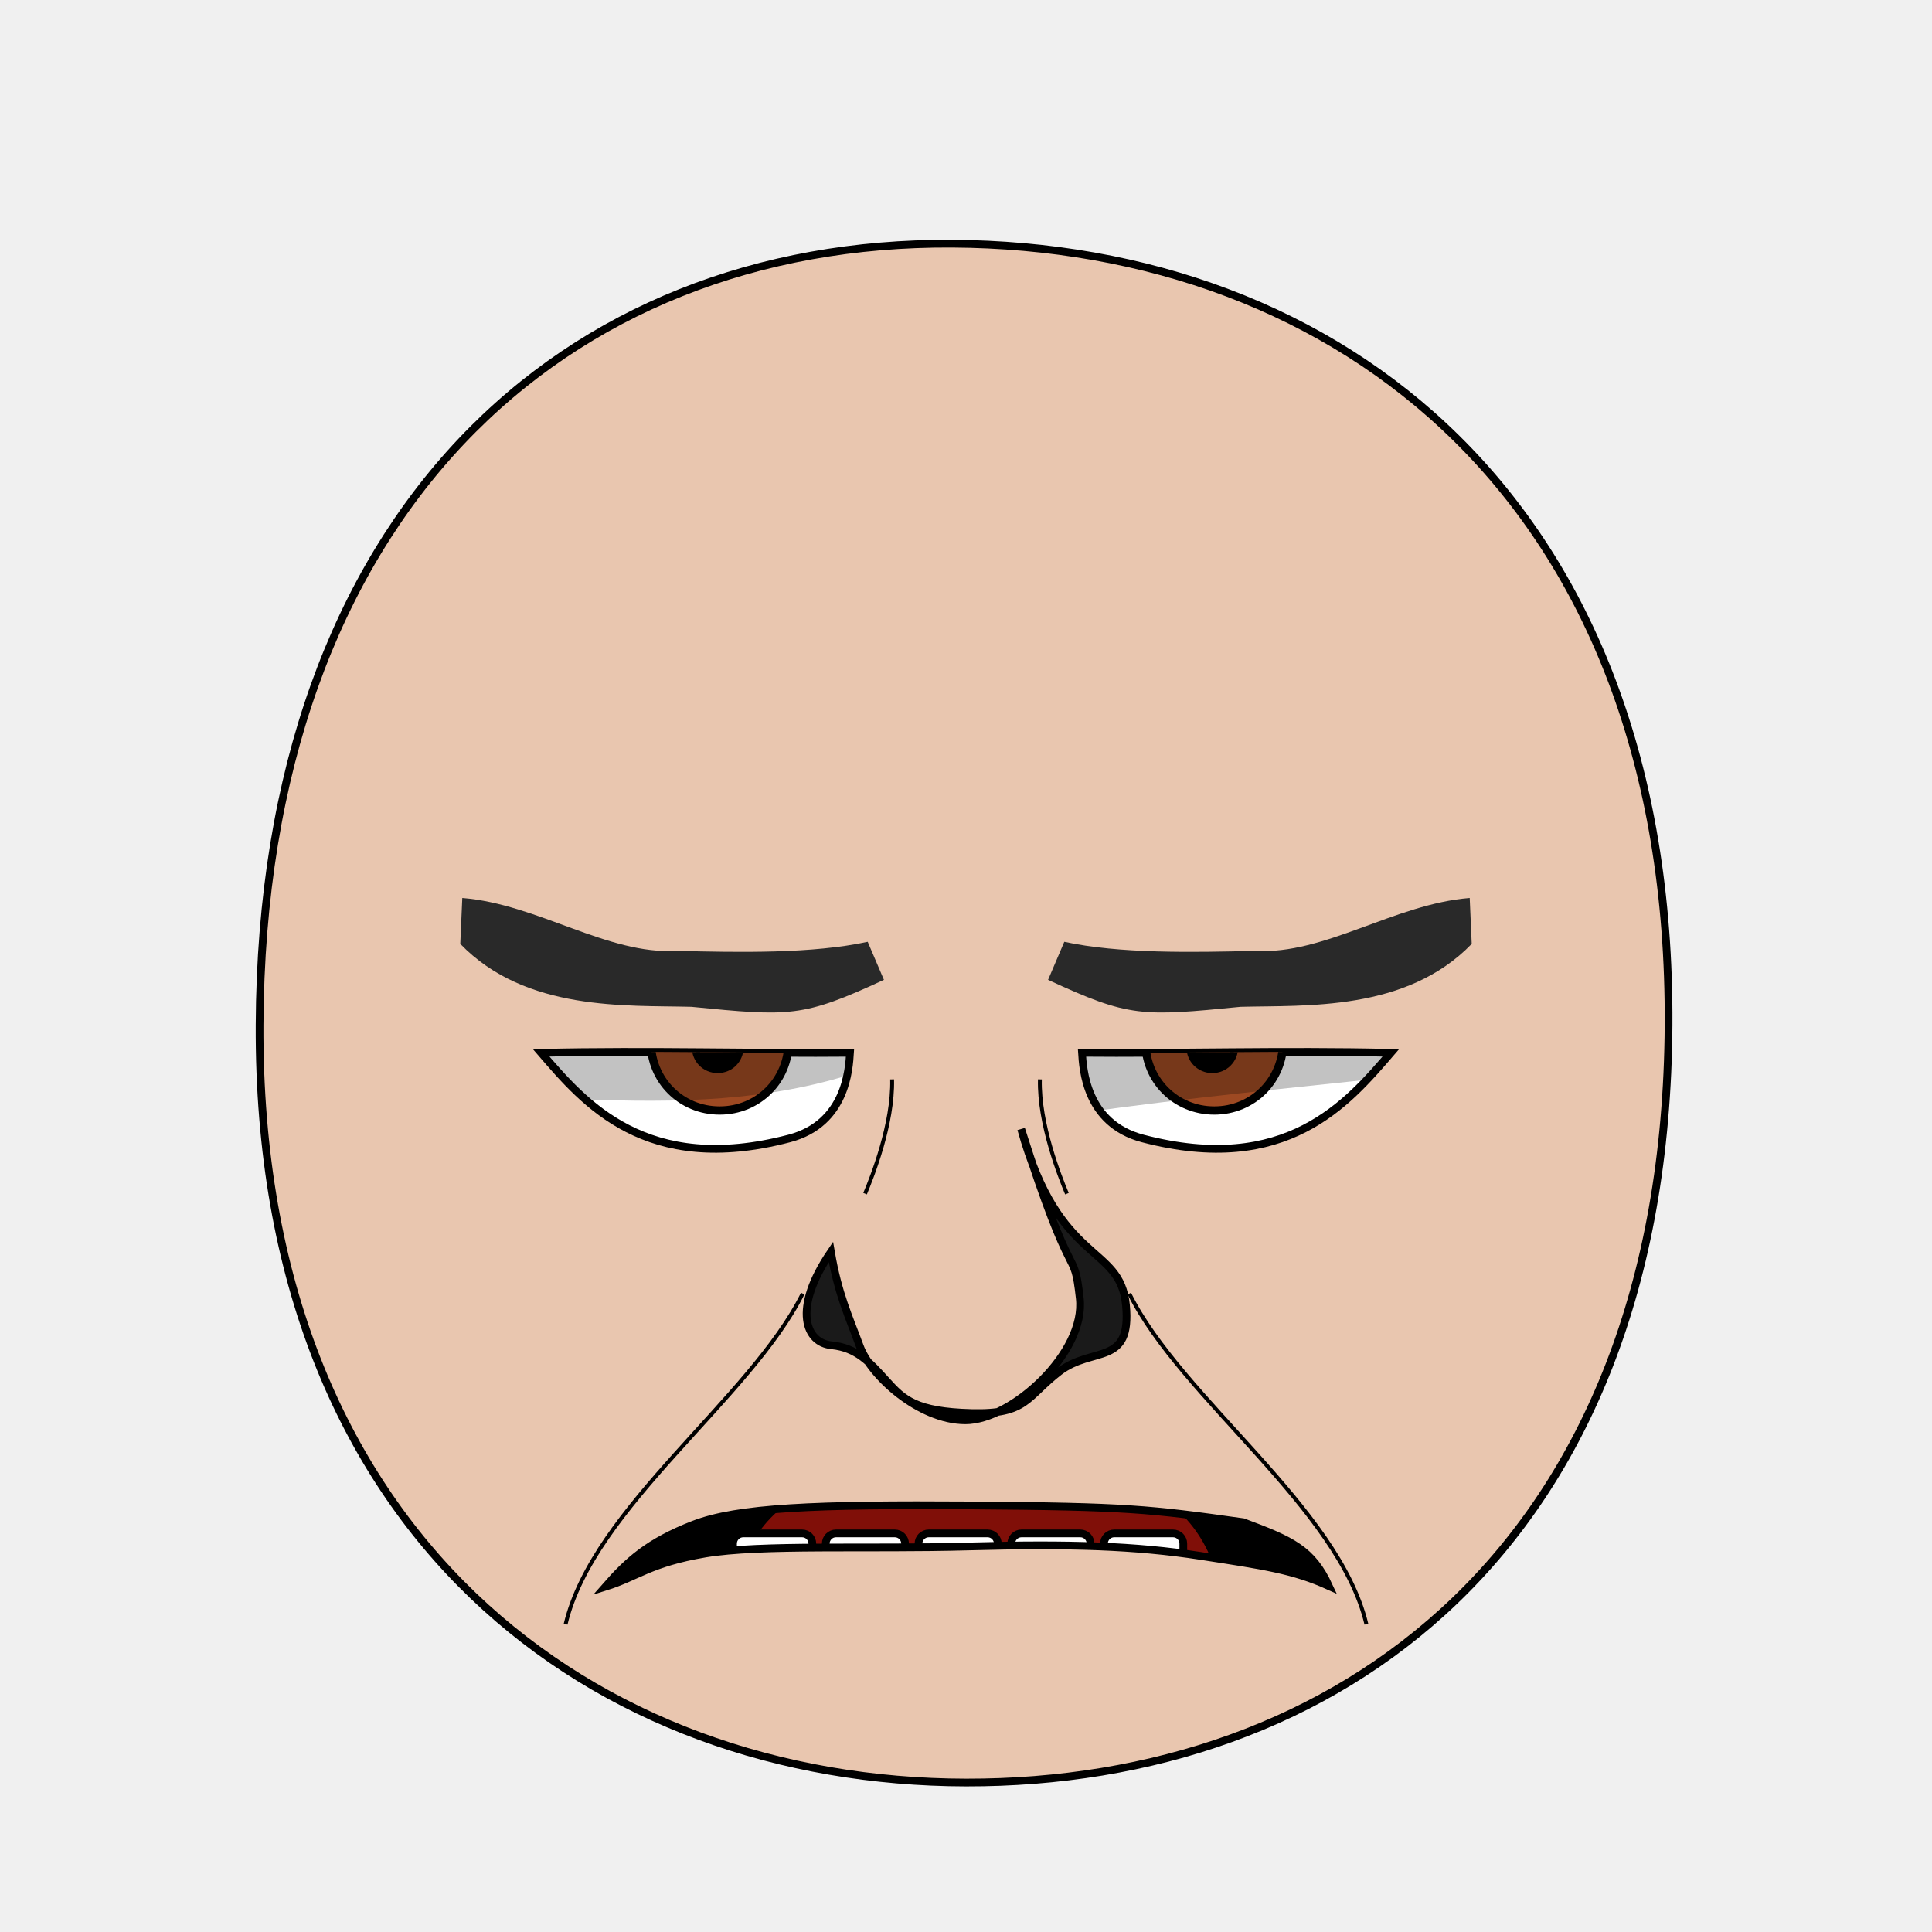
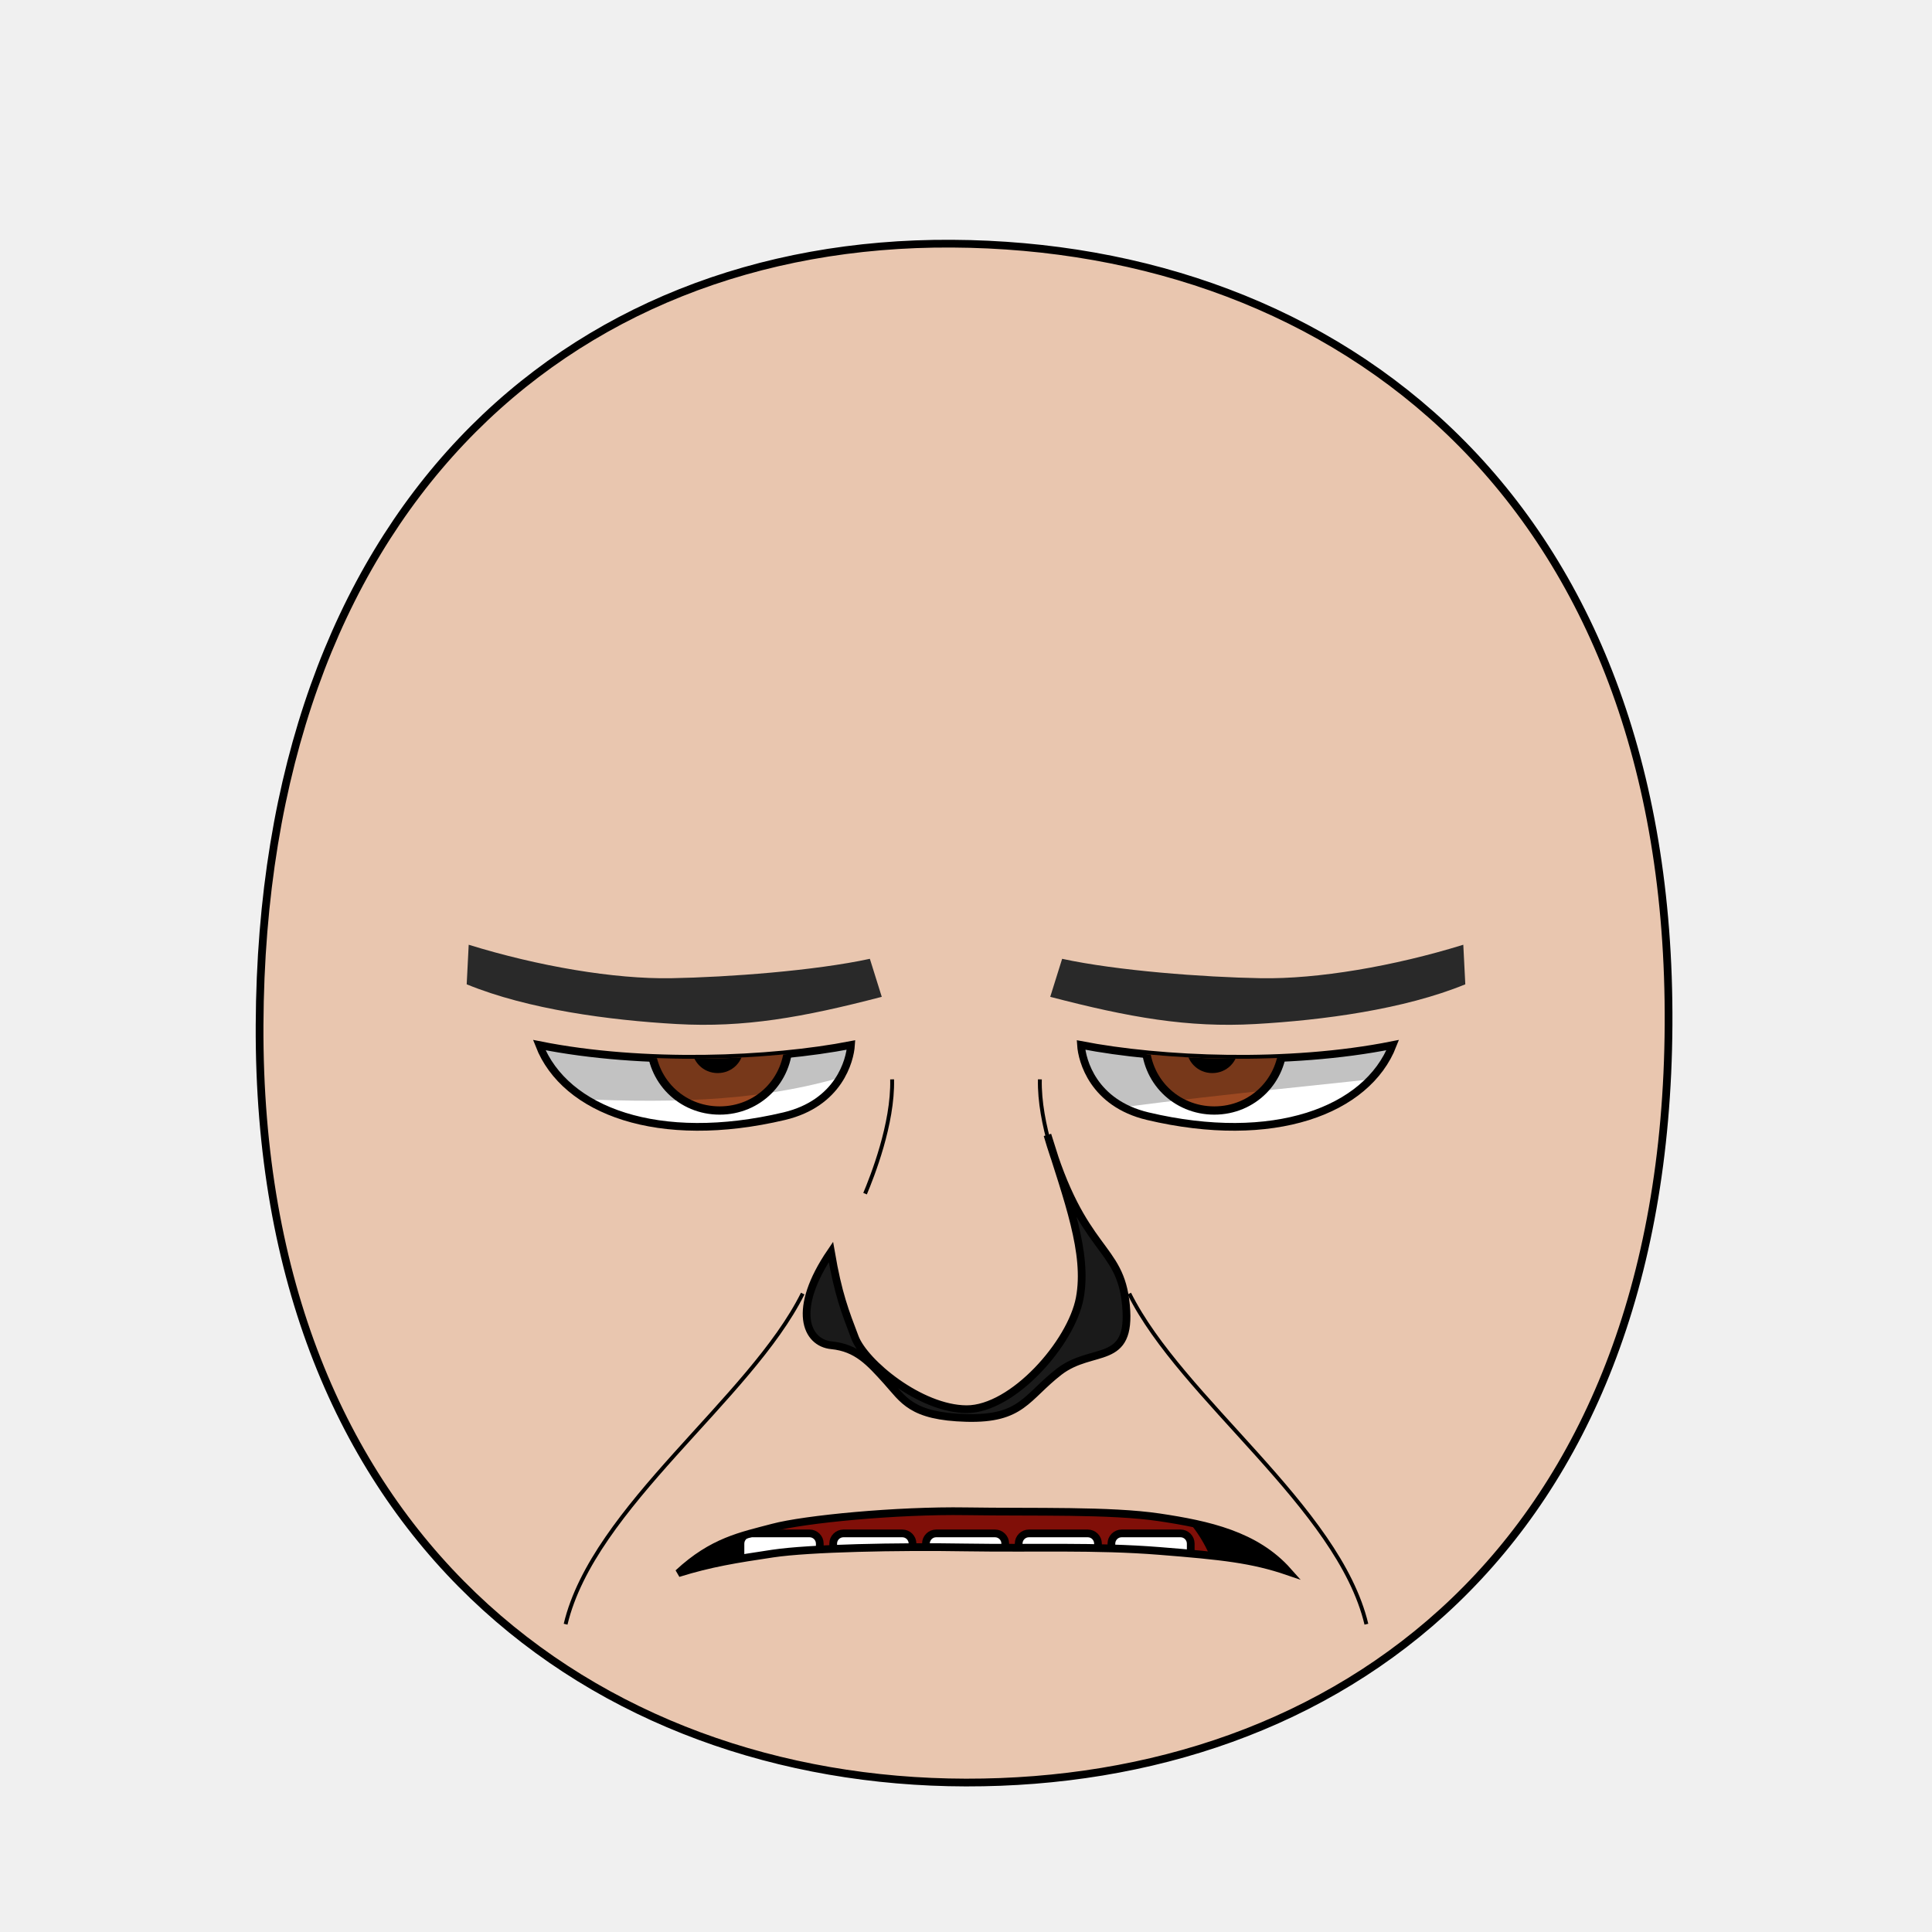
<svg xmlns="http://www.w3.org/2000/svg" xmlns:xlink="http://www.w3.org/1999/xlink" version="1.1" width="100%" height="100%" id="emoticon-front-view" viewBox="0 0 250 250">
  <defs id="defs">
    <clipPath id="clipPath-left-eye">
      <use transform="matrix(1,0,0,1,0,0)" id="use-left-eye-outline-1" y="0" height="1" xlink:href="#left-eye-outline" width="1" x="0">
</use>
    </clipPath>
    <clipPath id="clipPath-right-eye">
      <use transform="matrix(-1,0,0,1,250,0)" morph="fixed" x="0" width="250" xlink:href="#left-eye-outline" height="250" y="0" id="use-left-eye-outline-2">
</use>
    </clipPath>
    <clipPath clipPathUnits="userSpaceOnUse" id="clipPath-mouth">
      <use transform="matrix(1,0,0,1,0,0)" width="250" id="use-mouth-outline" xlink:href="#mouth-outline" x="0" y="0" height="250">
</use>
    </clipPath>
  </defs>
  <g id="head">
    <path d="M 124.98,230.66 C 172.77,230.75 215.51,200.57 215.91,132.64 216.3,64.72 173.26,31.81 123.18,31.53 73.1,31.24 33.88,66.28 33.59,132.64 33.3,199.01 77.19,230.57 124.98,230.66 Z" style="fill:#e9c6af;stroke:#000000;stroke-width:1;stroke-opacity:1" id="head-outline">
</path>
  </g>
  <g id="left-eye">
-     <path d="M 109.99,136.23 C 109.86,138.24 109.52,145.39 102.12,147.32 83.57,152.18 75.62,142.73 70.03,136.24 83.92,135.91 98.56,136.35 109.99,136.23 Z" style="fill:#ffffff;stroke:#000000;stroke-width:1;stroke-miterlimit:4;stroke-opacity:1;stroke-dasharray:none" id="left-eye-outline">
+     <path d="M 110.12,135.22 C 109.99,137.23 108.55,142.75 101.49,144.43 85.24,148.28 73.1,143.74 69.78,135.23 83.31,137.94 99.75,137.23 110.12,135.22 Z" style="fill:#ffffff;stroke:#000000;stroke-width:1;stroke-miterlimit:4;stroke-opacity:1;stroke-dasharray:none" id="left-eye-outline">
</path>
    <g id="left-eyeball" clip-path="url(#clipPath-left-eye)">
      <g id="left-lens">
        <path d="M 1,0.5 C 1,0.78 0.78,1 0.5,1 0.22,1 0,0.78 0,0.5 0,0.22 0.22,0 0.5,0 0.78,0 1,0.22 1,0.5 z" transform="matrix(17.83,0,0,17.83,84.21,125.87)" style="fill:#9d4922;fill-opacity:1;stroke:#000000;stroke-width:0.06;stroke-miterlimit:4;stroke-opacity:1;stroke-dasharray:none" morph="relative" id="iris">
</path>
        <path d="M 1,0.5 C 1,0.78 0.78,1 0.5,1 0.22,1 0,0.78 0,0.5 0,0.22 0.22,0 0.5,0 0.78,0 1,0.22 1,0.5 z" transform="matrix(5.72,0,0,5.72,90.01,132.65)" style="fill:#000000;fill-opacity:1;stroke:#000000;stroke-width:0.17;stroke-miterlimit:4;stroke-opacity:1;stroke-dasharray:none" morph="relative" id="pupil">
</path>
        <path d="M 1,0.5 C 1,0.78 0.78,1 0.5,1 0.22,1 0,0.78 0,0.5 0,0.22 0.22,0 0.5,0 0.78,0 1,0.22 1,0.5 z" transform="matrix(1.02,0,0,1.02,88.25,134.23)" style="fill:#ffffff;fill-opacity:1;stroke:none" morph="transform-only" id="glare">
</path>
      </g>
      <path d="M 50,75 125,75 125,132.19 C 102.98,145.74 81.97,142.62 50,140.7 Z" style="opacity:0.24;fill:#000000;stroke:#000000;stroke-width:0px;stroke-linecap:butt;stroke-linejoin:miter;stroke-opacity:1" id="left-lid-shadow">
</path>
    </g>
  </g>
  <g id="right-eye">
    <use transform="matrix(-1,0,0,1,250,0)" morph="fixed" x="0" width="250" xlink:href="#left-eye-outline" height="250" y="0" id="right-eye-outline">
</use>
    <g id="right-eyeball" clip-path="url(#clipPath-right-eye)">
      <use transform="matrix(1,0,0,1,64,0)" morph="fixed" x="0" width="1" xlink:href="#left-lens" height="1" y="0" id="right-lens">
</use>
      <path d="M 125,146.41 125,75 200,75 200,136.84 C 180.93,139.93 151.58,141.5 125,146.41 Z" style="opacity:0.24;fill:#000000;stroke:#000000;stroke-width:0px;stroke-linecap:butt;stroke-linejoin:miter;stroke-miterlimit:4;stroke-opacity:1;stroke-dasharray:none" id="right-lid-shadow">
</path>
    </g>
  </g>
-   <path d="M 114.38,126.79 C 103.86,131.66 102.27,131.54 89.46,130.28 81.03,130.06 68.04,130.9 59.56,122.14 L 59.82,116.2 C 69.56,116.98 78.65,123.58 87.54,123.04 95.82,123.25 105.19,123.41 112.28,121.87 Z" style="fill:#292929;fill-opacity:1;fill-rule:nonzero;stroke-width:1;stroke-miterlimit:115.78;stroke-opacity:24.5;stroke-dasharray:none" id="left-eye-brow">
+   <path d="M 114.1,128.99 C 103.86,131.66 96.29,133 87.57,132.51 78.86,132.02 68.32,130.62 60.39,127.37 L 60.65,122.25 C 69.64,125.03 79.47,126.71 86.86,126.58 94.25,126.45 105.47,125.61 112.56,124.07 Z" style="fill:#292929;fill-opacity:1;fill-rule:nonzero;stroke-width:1;stroke-miterlimit:115.78;stroke-opacity:1;stroke-dasharray:none" id="left-eye-brow">
</path>
  <g id="nose">
-     <path d="M 107.52,162 C 108.46,167.48 109.84,170.35 111.25,174.18 112.64,178 118.92,183.76 124.9,183.79 130.89,183.81 140.55,175.04 139.72,167.97 138.92,160.9 138.92,167.47 132.14,146.1 137.03,163.84 144.97,160.95 145.7,168.9 146.45,176.85 141.4,174.16 137.07,177.48 132.77,180.81 132.88,183.04 125.7,182.85 118.51,182.66 116.92,181.12 114.73,178.7 112.54,176.28 110.9,174.41 107.61,174.08 104.3,173.77 102.43,169.47 107.52,162 Z" style="fill:#1a1a1a;stroke:#000000;stroke-width:1;stroke-miterlimit:4;stroke-dasharray:none" id="nose-outline">
+     <path d="M 107.52,162 C 108.46,167.48 109.36,169.73 110.62,173.05 111.88,176.36 119.09,182.32 125.07,182.35 131.06,182.37 138.63,173.78 139.72,167.97 140.81,162.16 138.16,155.26 135.54,146.86 140.05,162.33 144.97,160.95 145.7,168.9 146.45,176.85 141.4,174.16 137.07,177.48 132.77,180.81 132.25,183.67 125.07,183.48 117.88,183.29 116.92,181.12 114.73,178.7 112.54,176.28 110.9,174.41 107.61,174.08 104.3,173.77 102.43,169.47 107.52,162 Z" style="fill:#1a1a1a;stroke:#000000;stroke-width:1;stroke-miterlimit:4;stroke-dasharray:none" id="nose-outline">
</path>
  </g>
  <use transform="matrix(-1,0,0,1,250,0)" id="right-eye-brow" y="0" height="250" xlink:href="#left-eye-brow" width="250" x="0">
</use>
  <g id="mouth">
    <g clip-path="url(#clipPath-mouth)" id="mouth-interior">
      <rect style="fill:#000000;fill-opacity:1;stroke:none" y="159.934" height="66.556" id="mouth-background" width="119.944" x="68.16">
</rect>
      <path d="M 94.84,211.42 C 94.51,191.12 110.73,189.74 126.96,189.07 144.51,188.36 158.42,193.11 158.42,211.42 137.23,211.42 116.04,211.42 94.84,211.42 Z" style="fill:#800f08;fill-opacity:1;stroke:none" id="tongue">
</path>
      <g transform="matrix(1,0,0,1,0.5,7.32)" id="upper-teeth" morph="fix-children">
-         <rect style="fill:#ffffff;fill-opacity:1;stroke:#000000;stroke-width:1.004;stroke-opacity:1" id="tooth-02" height="15.123" y="158.195" rx="1.336" transform="matrix(0.991225,0.1321854,0,1,0,0)" ry="1.325" x="95.524" width="10.356">
+         <rect style="fill:#ffffff;fill-opacity:1;stroke:#000000;stroke-width:1.004;stroke-opacity:1" id="tooth-02" height="15.123" y="158.085" rx="1.336" transform="matrix(0.991225,0.1321854,0,1,0,0)" ry="1.325" x="96.362" width="10.356">
</rect>
-         <rect style="fill:#ffffff;fill-opacity:1;stroke:#000000;stroke-width:1;stroke-opacity:1" ry="1.325" x="106.375" width="10.267" id="tooth-03" transform="matrix(0.999781,0.02092668,0,1,0,0)" height="15.123" y="169.934" rx="1.325">
+         <rect style="fill:#ffffff;fill-opacity:1;stroke:#000000;stroke-width:1;stroke-opacity:1" ry="1.325" x="107.205" width="10.267" id="tooth-03" transform="matrix(0.999781,0.02092668,0,1,0,0)" height="15.123" y="169.917" rx="1.325">
</rect>
-         <rect style="fill:#ffffff;fill-opacity:1;stroke:#000000;stroke-opacity:1" id="tooth-04" height="15.123" y="172.327" rx="1.325" ry="1.325" x="118.352" width="10.265">
+         <rect style="fill:#ffffff;fill-opacity:1;stroke:#000000;stroke-opacity:1" id="tooth-04" height="15.123" y="172.327" rx="1.325" ry="1.325" x="119.182" width="10.265">
</rect>
-         <rect style="fill:#ffffff;fill-opacity:1;stroke:#000000;stroke-width:1;stroke-opacity:1" ry="1.325" x="130.381" width="10.267" id="tooth-05" transform="matrix(0.999781,-0.02092669,0,1,0,0)" height="15.123" y="174.986" rx="1.325">
+         <rect style="fill:#ffffff;fill-opacity:1;stroke:#000000;stroke-width:1;stroke-opacity:1" ry="1.325" x="131.211" width="10.267" id="tooth-05" transform="matrix(0.999781,-0.02092669,0,1,0,0)" height="15.123" y="175.003" rx="1.325">
</rect>
-         <rect style="fill:#ffffff;fill-opacity:1;stroke:#000000;stroke-width:1.006;stroke-opacity:1" id="tooth-06" height="15.123" y="194.646" rx="1.341" transform="matrix(0.9876076,-0.1569434,0,1,0,0)" ry="1.325" x="144.054" width="10.394">
+         <rect style="fill:#ffffff;fill-opacity:1;stroke:#000000;stroke-width:1.006;stroke-opacity:1" id="tooth-06" height="15.123" y="194.778" rx="1.341" transform="matrix(0.9876076,-0.1569434,0,1,0,0)" ry="1.325" x="144.894" width="10.394">
</rect>
      </g>
      <g transform="matrix(1,0,0,1,0.5,26.33)" morph="fix-children" id="lower-teeth">
-         <rect rx="1.325" y="172.091" height="15.123" id="tooth-09" width="10.265" x="94.352" ry="1.325" style="fill:#ffffff;fill-opacity:1;stroke:#000000;stroke-opacity:1">
+         <rect rx="1.325" y="172.091" height="15.123" id="tooth-09" width="10.265" x="95.315" ry="1.325" style="fill:#ffffff;fill-opacity:1;stroke:#000000;stroke-opacity:1">
</rect>
-         <rect width="10.265" x="106.352" ry="1.325" rx="1.325" y="172.091" height="15.123" id="tooth-10" style="fill:#ffffff;fill-opacity:1;stroke:#000000;stroke-opacity:1">
+         <rect width="10.265" x="107.315" ry="1.325" rx="1.325" y="172.091" height="15.123" id="tooth-10" style="fill:#ffffff;fill-opacity:1;stroke:#000000;stroke-opacity:1">
</rect>
-         <rect rx="1.325" y="172.091" height="15.123" id="tooth-11" width="10.265" x="118.352" ry="1.325" style="fill:#ffffff;fill-opacity:1;stroke:#000000;stroke-opacity:1">
+         <rect rx="1.325" y="172.091" height="15.123" id="tooth-11" width="10.265" x="119.315" ry="1.325" style="fill:#ffffff;fill-opacity:1;stroke:#000000;stroke-opacity:1">
</rect>
-         <rect width="10.265" x="130.352" ry="1.325" rx="1.325" y="172.091" height="15.123" id="tooth-12" style="fill:#ffffff;fill-opacity:1;stroke:#000000;stroke-opacity:1">
+         <rect width="10.265" x="131.315" ry="1.325" rx="1.325" y="172.091" height="15.123" id="tooth-12" style="fill:#ffffff;fill-opacity:1;stroke:#000000;stroke-opacity:1">
</rect>
-         <rect rx="1.325" y="172.091" height="15.123" id="tooth-13" width="10.265" x="142.352" ry="1.325" style="fill:#ffffff;fill-opacity:1;stroke:#000000;stroke-opacity:1">
+         <rect rx="1.325" y="172.091" height="15.123" id="tooth-13" width="10.265" x="143.315" ry="1.325" style="fill:#ffffff;fill-opacity:1;stroke:#000000;stroke-opacity:1">
</rect>
      </g>
    </g>
-     <path d="M 171.96,205.23 C 167.34,203.14 163.56,202.6 155.27,201.32 146.97,200.04 138.4,199.75 125.35,200.11 112.36,200.47 98.38,199.82 91.24,201.03 84.11,202.24 82.51,204.02 78.32,205.33 81.27,201.95 83.97,199.52 89.72,197.29 95.47,195.06 105.47,194.66 125.69,194.8 145.9,194.94 148.72,195.27 160.86,196.97 167.18,199.32 169.79,200.52 171.96,205.23 Z" style="fill:none;stroke:#000000;stroke-width:1px;stroke-miterlimit:4;stroke-opacity:1" id="mouth-outline">
+     <path d="M 166.67,203.34 C 162.05,201.76 158.17,201.34 150,200.69 141.83,200.04 133.77,200.38 125,200.24 116.23,200.09 104.74,200.32 100,201.03 95.26,201.74 91.95,202.26 87.76,203.57 92.22,199.43 95.89,198.76 100,197.67 104.11,196.57 116.12,195.42 125,195.56 133.88,195.7 143.65,195.4 150,196.34 156.35,197.29 162.49,198.63 166.67,203.34 Z" style="fill:none;stroke:#000000;stroke-width:1px;stroke-miterlimit:4;stroke-opacity:1" id="mouth-outline">
</path>
  </g>
  <g id="wrinkles">
    <path d="M 115.44,139.67 C 115.58,145.44 112.85,152.28 111.94,154.46" style="fill:none;stroke:#000000;stroke-width:0.5;stroke-linecap:butt;stroke-linejoin:miter;stroke-miterlimit:4;stroke-opacity:1;stroke-dasharray:none" id="wrinkle-left-brow">
</path>
    <path d="M 73.19,210.17 C 76.79,195.04 97.1,181 103.87,167.39" style="fill:none;stroke:#000000;stroke-width:0.5;stroke-linecap:butt;stroke-linejoin:miter;stroke-miterlimit:4;stroke-opacity:1;stroke-dasharray:none" id="wrinkle-left-cheek">
</path>
    <use transform="matrix(-1,0,0,1,250,0)" width="250" id="wrinkle-right-brow" xlink:href="#wrinkle-left-brow" x="0" y="0" height="250" morph="fixed">
</use>
    <use transform="matrix(-1,0,0,1,250,0)" width="250" id="wrinkle-right-cheek" xlink:href="#wrinkle-left-cheek" x="0" y="0" height="250" morph="fixed">
</use>
  </g>
</svg>
